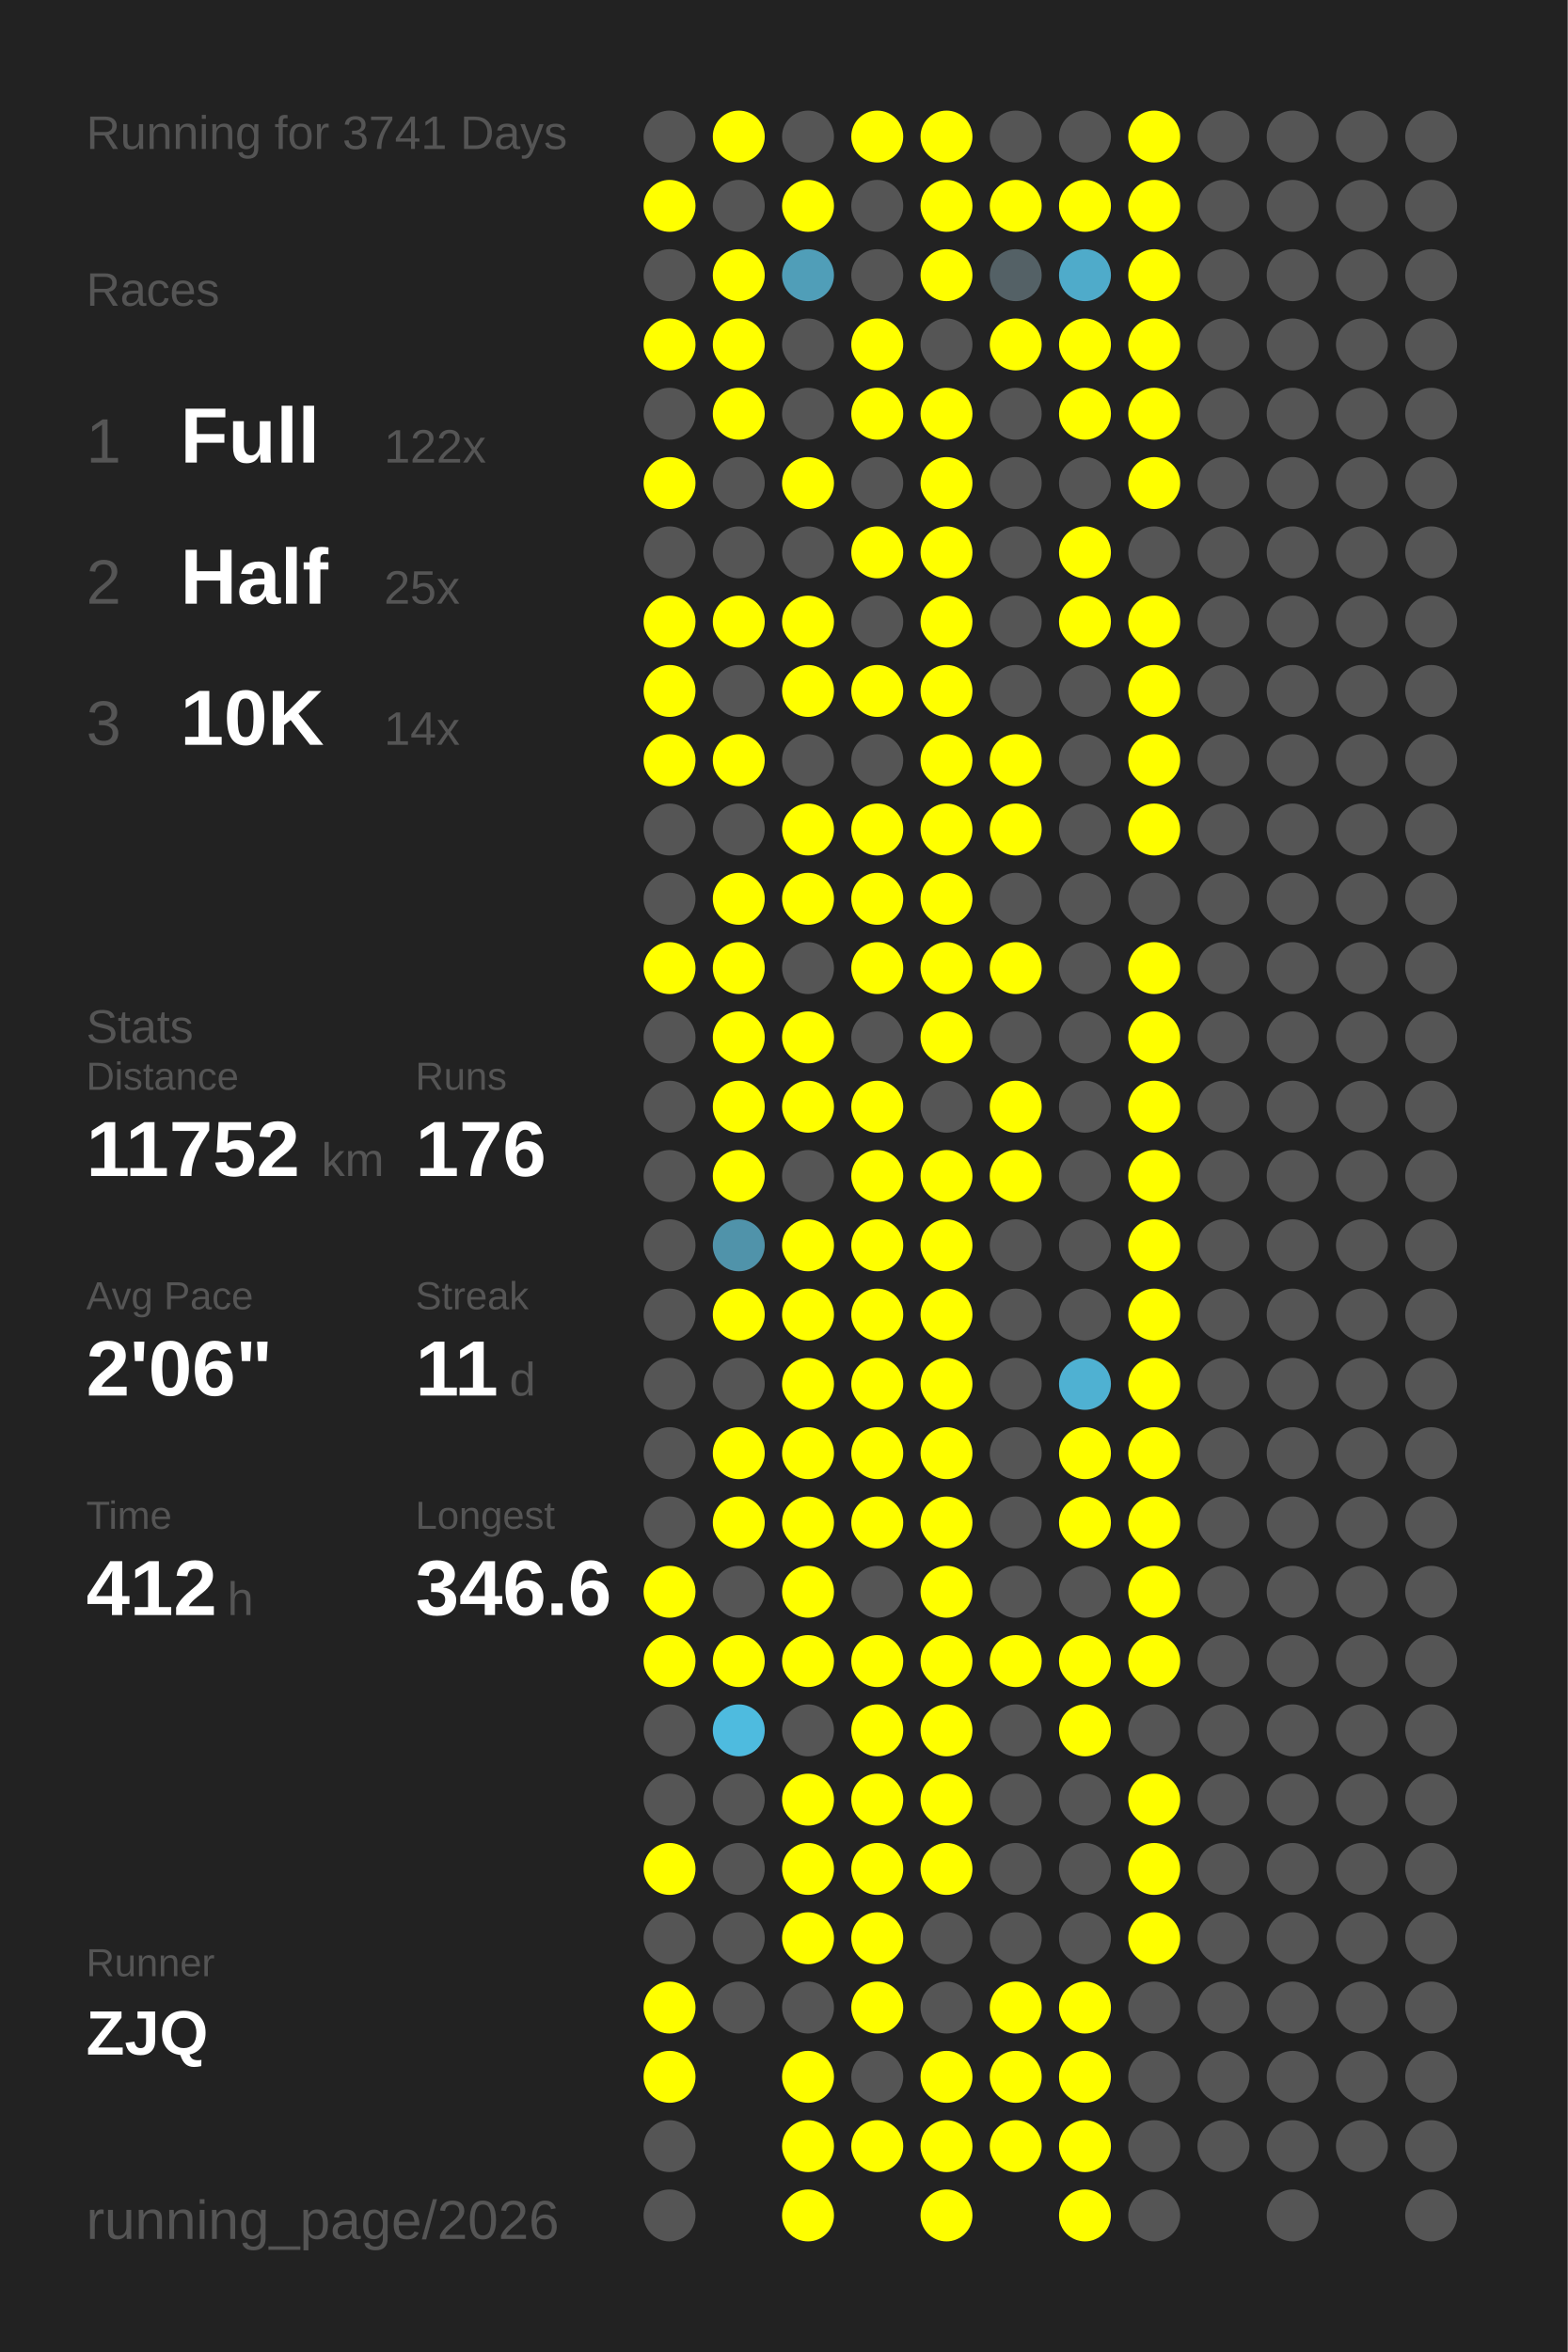
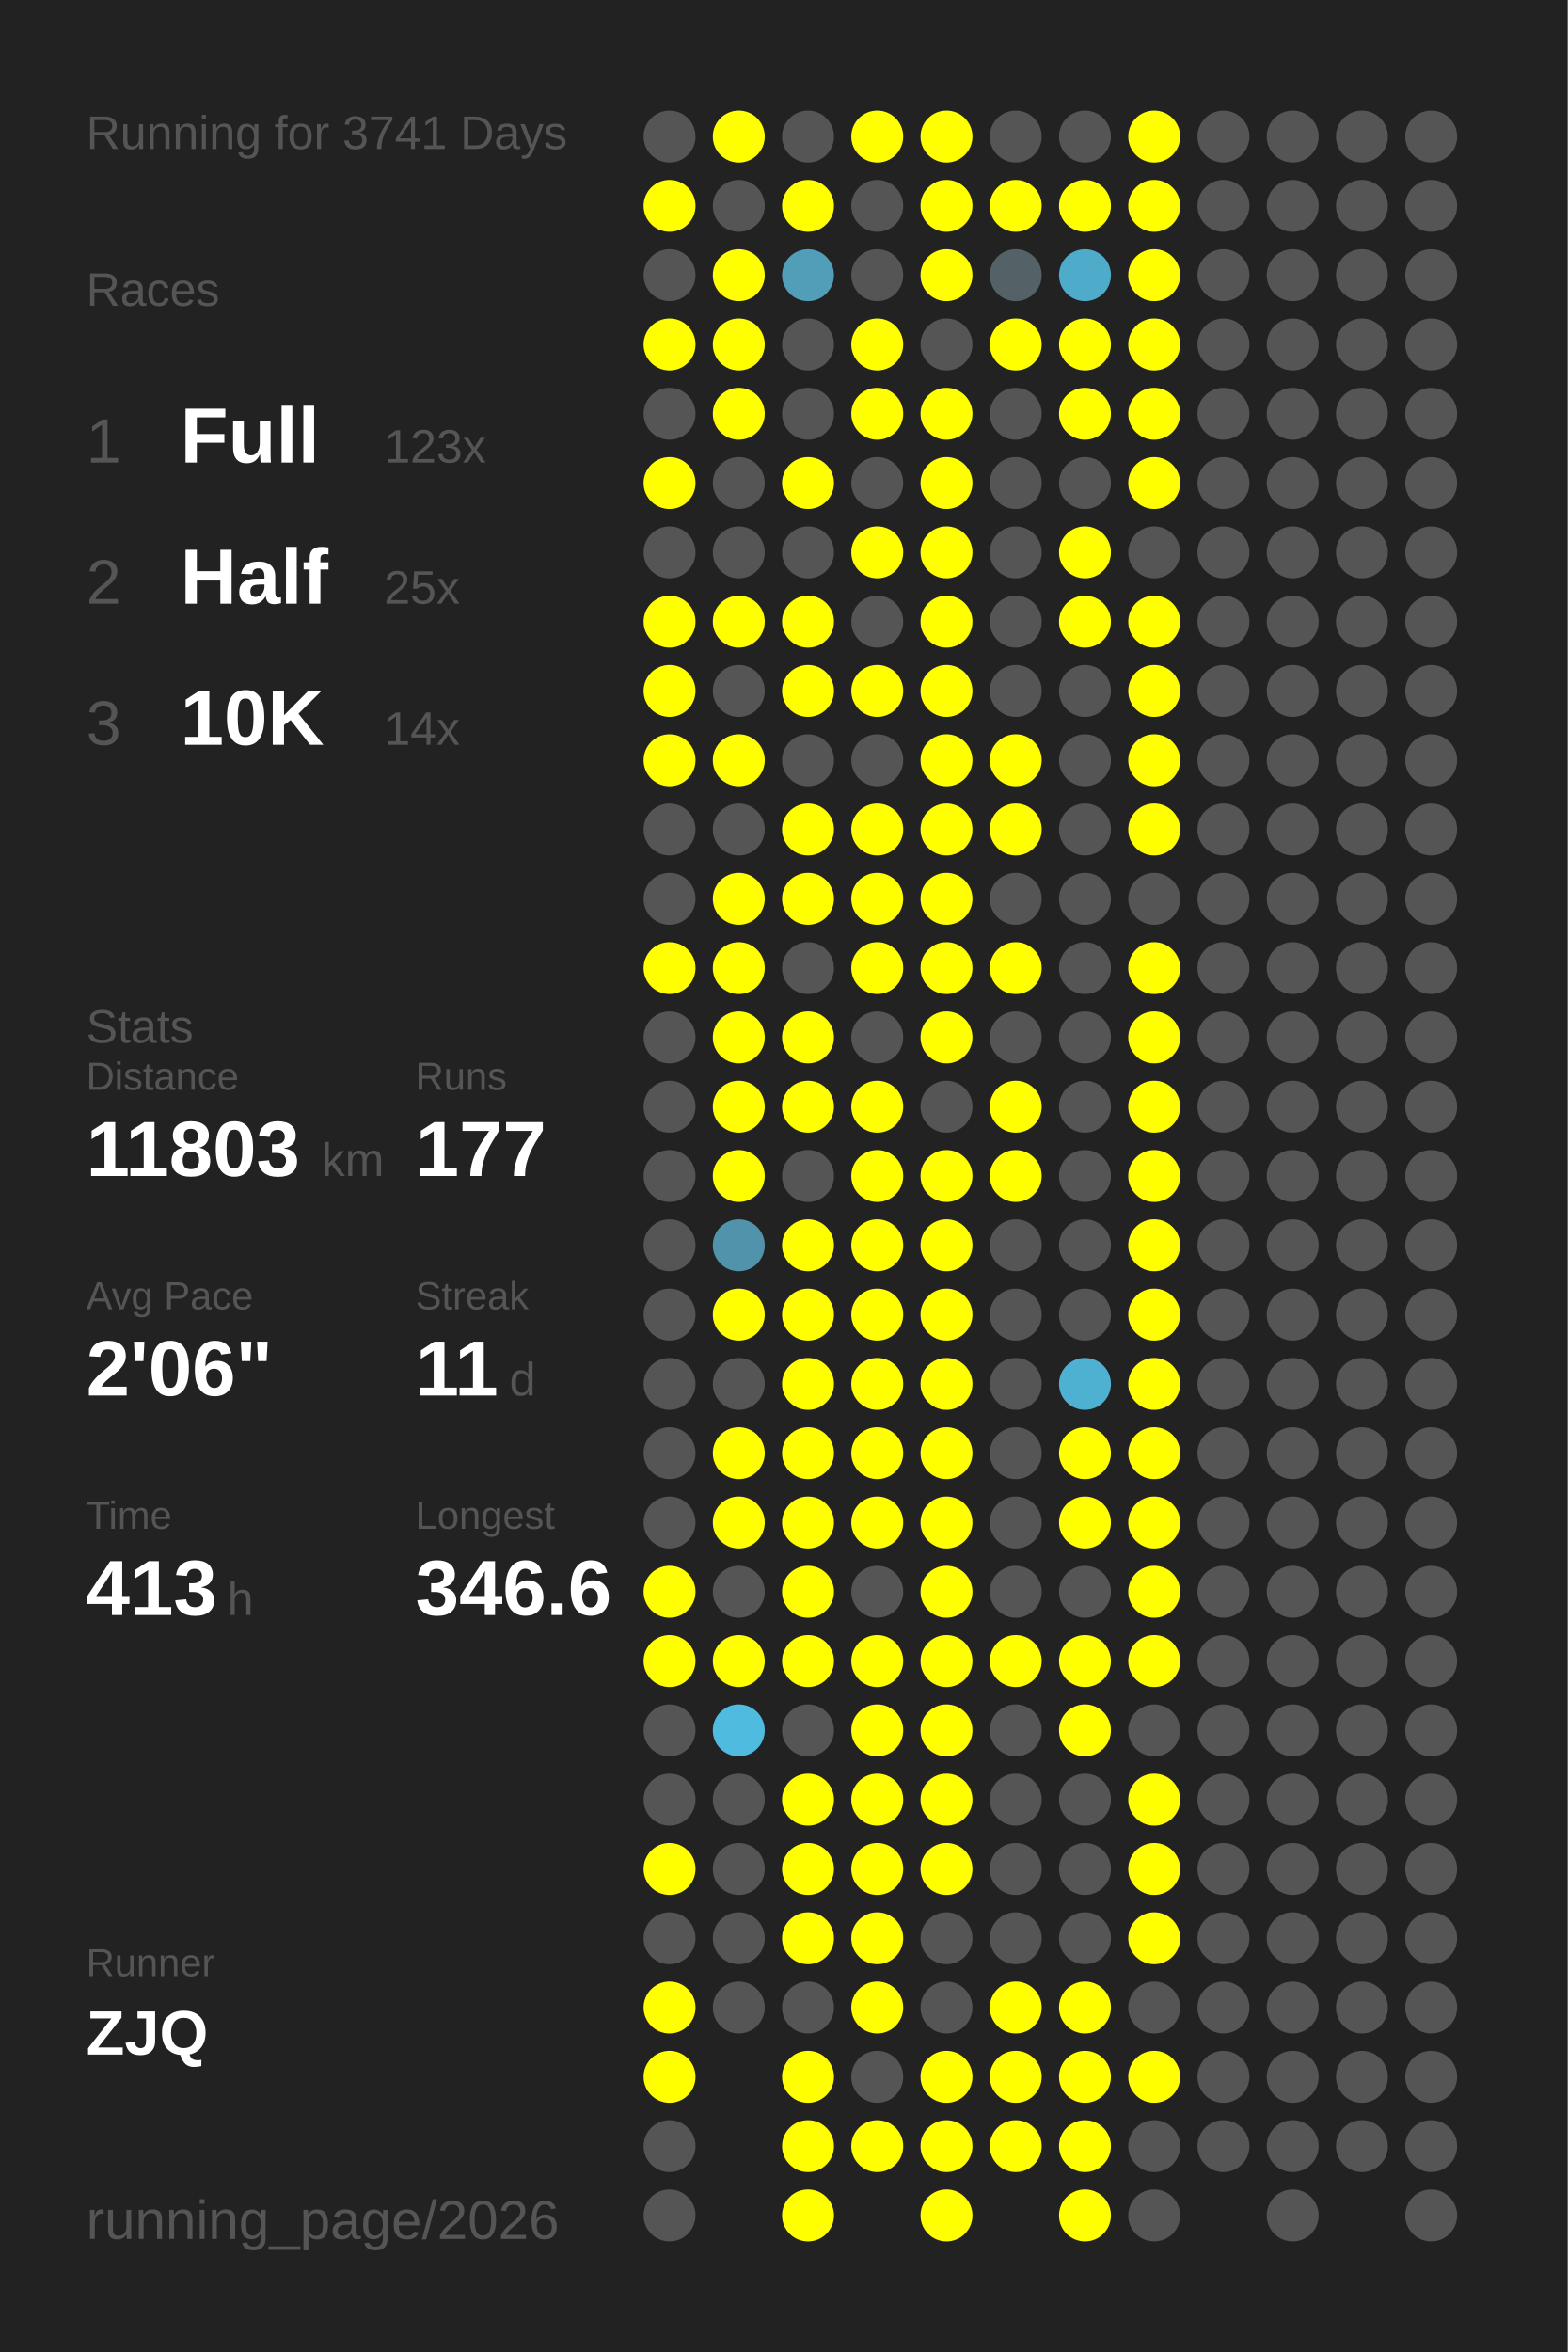
<svg xmlns="http://www.w3.org/2000/svg" baseProfile="full" height="300mm" version="1.1" viewBox="0,0,200,300" width="200mm">
  <defs />
  <rect fill="#222222" height="300" width="200" x="0" y="0" />
  <text fill="#555555" style="font-size:6px; font-family:Arial;" x="11" y="19">Running for 3741 Days</text>
  <text fill="#555555" style="font-size:6px; font-family:Arial;" x="11" y="39">Races</text>
  <text fill="#555555" style="font-size:8px; font-family:Arial;" x="11" y="59">1</text>
  <text fill="#FFFFFF" style="font-size:10px; font-family:Arial; font-weight:bold;" x="23" y="59">Full</text>
-   <text fill="#555555" style="font-size:6px; font-family:Arial;" x="49" y="59">122x</text>
+   <text fill="#555555" style="font-size:6px; font-family:Arial;" x="49" y="59">123x</text>
  <text fill="#555555" style="font-size:8px; font-family:Arial;" x="11" y="77">2</text>
  <text fill="#FFFFFF" style="font-size:10px; font-family:Arial; font-weight:bold;" x="23" y="77">Half</text>
  <text fill="#555555" style="font-size:6px; font-family:Arial;" x="49" y="77">25x</text>
  <text fill="#555555" style="font-size:8px; font-family:Arial;" x="11" y="95">3</text>
  <text fill="#FFFFFF" style="font-size:10px; font-family:Arial; font-weight:bold;" x="23" y="95">10K</text>
  <text fill="#555555" style="font-size:6px; font-family:Arial;" x="49" y="95">14x</text>
  <text fill="#555555" style="font-size:6px; font-family:Arial;" x="11" y="133">Stats</text>
  <text fill="#555555" style="font-size:5px; font-family:Arial;" x="11" y="139">Distance</text>
-   <text fill="#FFFFFF" style="font-size:10px; font-family:Arial; font-weight:bold;" x="11" y="150">11752</text>
+   <text fill="#FFFFFF" style="font-size:10px; font-family:Arial; font-weight:bold;" x="11" y="150">11803</text>
  <text fill="#555555" style="font-size:6px; font-family:Arial;" x="41" y="150">km</text>
  <text fill="#555555" style="font-size:5px; font-family:Arial;" x="53" y="139">Runs</text>
-   <text fill="#FFFFFF" style="font-size:10px; font-family:Arial; font-weight:bold;" x="53" y="150">176</text>
+   <text fill="#FFFFFF" style="font-size:10px; font-family:Arial; font-weight:bold;" x="53" y="150">177</text>
  <text fill="#555555" style="font-size:5px; font-family:Arial;" x="11" y="167">Avg Pace</text>
  <text fill="#FFFFFF" style="font-size:10px; font-family:Arial; font-weight:bold;" x="11" y="178">2'06"</text>
  <text fill="#555555" style="font-size:5px; font-family:Arial;" x="53" y="167">Streak</text>
  <text fill="#FFFFFF" style="font-size:10px; font-family:Arial; font-weight:bold;" x="53" y="178">11</text>
  <text fill="#555555" style="font-size:6px; font-family:Arial;" x="65" y="178">d</text>
  <text fill="#555555" style="font-size:5px; font-family:Arial;" x="11" y="195">Time</text>
-   <text fill="#FFFFFF" style="font-size:10px; font-family:Arial; font-weight:bold;" x="11" y="206">412</text>
+   <text fill="#FFFFFF" style="font-size:10px; font-family:Arial; font-weight:bold;" x="11" y="206">413</text>
  <text fill="#555555" style="font-size:6px; font-family:Arial;" x="29" y="206">h</text>
  <text fill="#555555" style="font-size:5px; font-family:Arial;" x="53" y="195">Longest</text>
  <text fill="#FFFFFF" style="font-size:10px; font-family:Arial; font-weight:bold;" x="53" y="206">346.6</text>
  <text fill="#555555" style="font-size:5px; font-family:Arial;" x="11" y="252.065">Runner</text>
  <text fill="#FFFFFF" style="font-size:8px; font-family:Arial; font-weight:bold;" x="11" y="262.065">ZJQ</text>
  <text fill="#555555" style="font-size:7px; font-family:Arial;" x="11" y="285.581">running_page/2026</text>
  <circle cx="85.417" cy="17.419" fill="#555555" r="3.312" />
  <circle cx="85.417" cy="26.258" fill="#FFFF00" r="3.312" />
  <circle cx="85.417" cy="35.097" fill="#555555" r="3.312" />
  <circle cx="85.417" cy="43.935" fill="#FFFF00" r="3.312" />
  <circle cx="85.417" cy="52.774" fill="#555555" r="3.312" />
  <circle cx="85.417" cy="61.613" fill="#FFFF00" r="3.312" />
  <circle cx="85.417" cy="70.452" fill="#555555" r="3.312" />
  <circle cx="85.417" cy="79.29" fill="#FFFF00" r="3.312" />
  <circle cx="85.417" cy="88.129" fill="#FFFF00" r="3.312" />
  <circle cx="85.417" cy="96.968" fill="#FFFF00" r="3.312" />
  <circle cx="85.417" cy="105.806" fill="#555555" r="3.312" />
  <circle cx="85.417" cy="114.645" fill="#555555" r="3.312" />
  <circle cx="85.417" cy="123.484" fill="#FFFF00" r="3.312" />
  <circle cx="85.417" cy="132.323" fill="#555555" r="3.312" />
  <circle cx="85.417" cy="141.161" fill="#555555" r="3.312" />
  <circle cx="85.417" cy="150" fill="#555555" r="3.312" />
  <circle cx="85.417" cy="158.839" fill="#555555" r="3.312" />
  <circle cx="85.417" cy="167.677" fill="#555555" r="3.312" />
  <circle cx="85.417" cy="176.516" fill="#555555" r="3.312" />
  <circle cx="85.417" cy="185.355" fill="#555555" r="3.312" />
  <circle cx="85.417" cy="194.194" fill="#555555" r="3.312" />
  <circle cx="85.417" cy="203.032" fill="#FFFF00" r="3.312" />
  <circle cx="85.417" cy="211.871" fill="#FFFF00" r="3.312" />
  <circle cx="85.417" cy="220.71" fill="#555555" r="3.312" />
  <circle cx="85.417" cy="229.548" fill="#555555" r="3.312" />
  <circle cx="85.417" cy="238.387" fill="#FFFF00" r="3.312" />
  <circle cx="85.417" cy="247.226" fill="#555555" r="3.312" />
  <circle cx="85.417" cy="256.065" fill="#FFFF00" r="3.312" />
  <circle cx="85.417" cy="264.903" fill="#FFFF00" r="3.312" />
  <circle cx="85.417" cy="273.742" fill="#555555" r="3.312" />
  <circle cx="85.417" cy="282.581" fill="#555555" r="3.312" />
  <circle cx="94.25" cy="17.419" fill="#FFFF00" r="3.312" />
  <circle cx="94.25" cy="26.258" fill="#555555" r="3.312" />
  <circle cx="94.25" cy="35.097" fill="#FFFF00" r="3.312" />
  <circle cx="94.25" cy="43.935" fill="#FFFF00" r="3.312" />
  <circle cx="94.25" cy="52.774" fill="#FFFF00" r="3.312" />
  <circle cx="94.25" cy="61.613" fill="#555555" r="3.312" />
  <circle cx="94.25" cy="70.452" fill="#555555" r="3.312" />
  <circle cx="94.25" cy="79.29" fill="#FFFF00" r="3.312" />
  <circle cx="94.25" cy="88.129" fill="#555555" r="3.312" />
  <circle cx="94.25" cy="96.968" fill="#FFFF00" r="3.312" />
  <circle cx="94.25" cy="105.806" fill="#555555" r="3.312" />
  <circle cx="94.25" cy="114.645" fill="#FFFF00" r="3.312" />
  <circle cx="94.25" cy="123.484" fill="#FFFF00" r="3.312" />
  <circle cx="94.25" cy="132.323" fill="#FFFF00" r="3.312" />
  <circle cx="94.25" cy="141.161" fill="#FFFF00" r="3.312" />
  <circle cx="94.25" cy="150" fill="#FFFF00" r="3.312" />
  <circle cx="94.25" cy="158.839" fill="#5093aa" r="3.312" />
  <circle cx="94.25" cy="167.677" fill="#FFFF00" r="3.312" />
  <circle cx="94.25" cy="176.516" fill="#555555" r="3.312" />
  <circle cx="94.25" cy="185.355" fill="#FFFF00" r="3.312" />
  <circle cx="94.25" cy="194.194" fill="#FFFF00" r="3.312" />
  <circle cx="94.25" cy="203.032" fill="#555555" r="3.312" />
  <circle cx="94.25" cy="211.871" fill="#FFFF00" r="3.312" />
  <circle cx="94.25" cy="220.71" fill="#4ebbdf" r="3.312" />
  <circle cx="94.25" cy="229.548" fill="#555555" r="3.312" />
  <circle cx="94.25" cy="238.387" fill="#555555" r="3.312" />
  <circle cx="94.25" cy="247.226" fill="#555555" r="3.312" />
  <circle cx="94.25" cy="256.065" fill="#555555" r="3.312" />
  <circle cx="103.083" cy="17.419" fill="#555555" r="3.312" />
  <circle cx="103.083" cy="26.258" fill="#FFFF00" r="3.312" />
  <circle cx="103.083" cy="35.097" fill="#509eb8" r="3.312" />
  <circle cx="103.083" cy="43.935" fill="#555555" r="3.312" />
  <circle cx="103.083" cy="52.774" fill="#555555" r="3.312" />
  <circle cx="103.083" cy="61.613" fill="#FFFF00" r="3.312" />
  <circle cx="103.083" cy="70.452" fill="#555555" r="3.312" />
  <circle cx="103.083" cy="79.29" fill="#FFFF00" r="3.312" />
  <circle cx="103.083" cy="88.129" fill="#FFFF00" r="3.312" />
  <circle cx="103.083" cy="96.968" fill="#555555" r="3.312" />
  <circle cx="103.083" cy="105.806" fill="#FFFF00" r="3.312" />
  <circle cx="103.083" cy="114.645" fill="#FFFF00" r="3.312" />
  <circle cx="103.083" cy="123.484" fill="#555555" r="3.312" />
  <circle cx="103.083" cy="132.323" fill="#FFFF00" r="3.312" />
  <circle cx="103.083" cy="141.161" fill="#FFFF00" r="3.312" />
  <circle cx="103.083" cy="150" fill="#555555" r="3.312" />
  <circle cx="103.083" cy="158.839" fill="#FFFF00" r="3.312" />
  <circle cx="103.083" cy="167.677" fill="#FFFF00" r="3.312" />
  <circle cx="103.083" cy="176.516" fill="#FFFF00" r="3.312" />
  <circle cx="103.083" cy="185.355" fill="#FFFF00" r="3.312" />
  <circle cx="103.083" cy="194.194" fill="#FFFF00" r="3.312" />
  <circle cx="103.083" cy="203.032" fill="#FFFF00" r="3.312" />
  <circle cx="103.083" cy="211.871" fill="#FFFF00" r="3.312" />
  <circle cx="103.083" cy="220.71" fill="#555555" r="3.312" />
  <circle cx="103.083" cy="229.548" fill="#FFFF00" r="3.312" />
  <circle cx="103.083" cy="238.387" fill="#FFFF00" r="3.312" />
  <circle cx="103.083" cy="247.226" fill="#FFFF00" r="3.312" />
  <circle cx="103.083" cy="256.065" fill="#555555" r="3.312" />
  <circle cx="103.083" cy="264.903" fill="#FFFF00" r="3.312" />
  <circle cx="103.083" cy="273.742" fill="#FFFF00" r="3.312" />
  <circle cx="103.083" cy="282.581" fill="#FFFF00" r="3.312" />
  <circle cx="111.917" cy="17.419" fill="#FFFF00" r="3.312" />
  <circle cx="111.917" cy="26.258" fill="#555555" r="3.312" />
  <circle cx="111.917" cy="35.097" fill="#555555" r="3.312" />
  <circle cx="111.917" cy="43.935" fill="#FFFF00" r="3.312" />
  <circle cx="111.917" cy="52.774" fill="#FFFF00" r="3.312" />
  <circle cx="111.917" cy="61.613" fill="#555555" r="3.312" />
  <circle cx="111.917" cy="70.452" fill="#FFFF00" r="3.312" />
  <circle cx="111.917" cy="79.29" fill="#555555" r="3.312" />
  <circle cx="111.917" cy="88.129" fill="#FFFF00" r="3.312" />
  <circle cx="111.917" cy="96.968" fill="#555555" r="3.312" />
  <circle cx="111.917" cy="105.806" fill="#FFFF00" r="3.312" />
  <circle cx="111.917" cy="114.645" fill="#FFFF00" r="3.312" />
  <circle cx="111.917" cy="123.484" fill="#FFFF00" r="3.312" />
  <circle cx="111.917" cy="132.323" fill="#555555" r="3.312" />
  <circle cx="111.917" cy="141.161" fill="#FFFF00" r="3.312" />
  <circle cx="111.917" cy="150" fill="#FFFF00" r="3.312" />
  <circle cx="111.917" cy="158.839" fill="#FFFF00" r="3.312" />
  <circle cx="111.917" cy="167.677" fill="#FFFF00" r="3.312" />
  <circle cx="111.917" cy="176.516" fill="#FFFF00" r="3.312" />
  <circle cx="111.917" cy="185.355" fill="#FFFF00" r="3.312" />
  <circle cx="111.917" cy="194.194" fill="#FFFF00" r="3.312" />
  <circle cx="111.917" cy="203.032" fill="#555555" r="3.312" />
  <circle cx="111.917" cy="211.871" fill="#FFFF00" r="3.312" />
  <circle cx="111.917" cy="220.71" fill="#FFFF00" r="3.312" />
  <circle cx="111.917" cy="229.548" fill="#FFFF00" r="3.312" />
  <circle cx="111.917" cy="238.387" fill="#FFFF00" r="3.312" />
  <circle cx="111.917" cy="247.226" fill="#FFFF00" r="3.312" />
  <circle cx="111.917" cy="256.065" fill="#FFFF00" r="3.312" />
  <circle cx="111.917" cy="264.903" fill="#555555" r="3.312" />
  <circle cx="111.917" cy="273.742" fill="#FFFF00" r="3.312" />
  <circle cx="120.75" cy="17.419" fill="#FFFF00" r="3.312" />
  <circle cx="120.75" cy="26.258" fill="#FFFF00" r="3.312" />
  <circle cx="120.75" cy="35.097" fill="#FFFF00" r="3.312" />
  <circle cx="120.75" cy="43.935" fill="#555555" r="3.312" />
  <circle cx="120.75" cy="52.774" fill="#FFFF00" r="3.312" />
  <circle cx="120.75" cy="61.613" fill="#FFFF00" r="3.312" />
  <circle cx="120.75" cy="70.452" fill="#FFFF00" r="3.312" />
  <circle cx="120.75" cy="79.29" fill="#FFFF00" r="3.312" />
  <circle cx="120.75" cy="88.129" fill="#FFFF00" r="3.312" />
  <circle cx="120.75" cy="96.968" fill="#FFFF00" r="3.312" />
  <circle cx="120.75" cy="105.806" fill="#FFFF00" r="3.312" />
  <circle cx="120.75" cy="114.645" fill="#FFFF00" r="3.312" />
  <circle cx="120.75" cy="123.484" fill="#FFFF00" r="3.312" />
  <circle cx="120.75" cy="132.323" fill="#FFFF00" r="3.312" />
  <circle cx="120.75" cy="141.161" fill="#555555" r="3.312" />
  <circle cx="120.75" cy="150" fill="#FFFF00" r="3.312" />
  <circle cx="120.75" cy="158.839" fill="#FFFF00" r="3.312" />
  <circle cx="120.75" cy="167.677" fill="#FFFF00" r="3.312" />
  <circle cx="120.75" cy="176.516" fill="#FFFF00" r="3.312" />
  <circle cx="120.75" cy="185.355" fill="#FFFF00" r="3.312" />
  <circle cx="120.75" cy="194.194" fill="#FFFF00" r="3.312" />
  <circle cx="120.75" cy="203.032" fill="#FFFF00" r="3.312" />
  <circle cx="120.75" cy="211.871" fill="#FFFF00" r="3.312" />
  <circle cx="120.75" cy="220.71" fill="#FFFF00" r="3.312" />
  <circle cx="120.75" cy="229.548" fill="#FFFF00" r="3.312" />
  <circle cx="120.75" cy="238.387" fill="#FFFF00" r="3.312" />
  <circle cx="120.75" cy="247.226" fill="#555555" r="3.312" />
  <circle cx="120.75" cy="256.065" fill="#555555" r="3.312" />
  <circle cx="120.75" cy="264.903" fill="#FFFF00" r="3.312" />
  <circle cx="120.75" cy="273.742" fill="#FFFF00" r="3.312" />
  <circle cx="120.75" cy="282.581" fill="#FFFF00" r="3.312" />
  <circle cx="129.583" cy="17.419" fill="#555555" r="3.312" />
  <circle cx="129.583" cy="26.258" fill="#FFFF00" r="3.312" />
  <circle cx="129.583" cy="35.097" fill="#546166" r="3.312" />
  <circle cx="129.583" cy="43.935" fill="#FFFF00" r="3.312" />
  <circle cx="129.583" cy="52.774" fill="#555555" r="3.312" />
  <circle cx="129.583" cy="61.613" fill="#555555" r="3.312" />
  <circle cx="129.583" cy="70.452" fill="#555555" r="3.312" />
  <circle cx="129.583" cy="79.29" fill="#555555" r="3.312" />
  <circle cx="129.583" cy="88.129" fill="#555555" r="3.312" />
  <circle cx="129.583" cy="96.968" fill="#FFFF00" r="3.312" />
  <circle cx="129.583" cy="105.806" fill="#FFFF00" r="3.312" />
  <circle cx="129.583" cy="114.645" fill="#555555" r="3.312" />
  <circle cx="129.583" cy="123.484" fill="#FFFF00" r="3.312" />
  <circle cx="129.583" cy="132.323" fill="#555555" r="3.312" />
  <circle cx="129.583" cy="141.161" fill="#FFFF00" r="3.312" />
  <circle cx="129.583" cy="150" fill="#FFFF00" r="3.312" />
  <circle cx="129.583" cy="158.839" fill="#555555" r="3.312" />
  <circle cx="129.583" cy="167.677" fill="#555555" r="3.312" />
  <circle cx="129.583" cy="176.516" fill="#555555" r="3.312" />
  <circle cx="129.583" cy="185.355" fill="#555555" r="3.312" />
  <circle cx="129.583" cy="194.194" fill="#555555" r="3.312" />
  <circle cx="129.583" cy="203.032" fill="#555555" r="3.312" />
  <circle cx="129.583" cy="211.871" fill="#FFFF00" r="3.312" />
  <circle cx="129.583" cy="220.71" fill="#555555" r="3.312" />
  <circle cx="129.583" cy="229.548" fill="#555555" r="3.312" />
  <circle cx="129.583" cy="238.387" fill="#555555" r="3.312" />
  <circle cx="129.583" cy="247.226" fill="#555555" r="3.312" />
  <circle cx="129.583" cy="256.065" fill="#FFFF00" r="3.312" />
  <circle cx="129.583" cy="264.903" fill="#FFFF00" r="3.312" />
  <circle cx="129.583" cy="273.742" fill="#FFFF00" r="3.312" />
  <circle cx="138.417" cy="17.419" fill="#555555" r="3.312" />
  <circle cx="138.417" cy="26.258" fill="#FFFF00" r="3.312" />
  <circle cx="138.417" cy="35.097" fill="#4fabca" r="3.312" />
  <circle cx="138.417" cy="43.935" fill="#FFFF00" r="3.312" />
  <circle cx="138.417" cy="52.774" fill="#FFFF00" r="3.312" />
  <circle cx="138.417" cy="61.613" fill="#555555" r="3.312" />
  <circle cx="138.417" cy="70.452" fill="#FFFF00" r="3.312" />
  <circle cx="138.417" cy="79.29" fill="#FFFF00" r="3.312" />
  <circle cx="138.417" cy="88.129" fill="#555555" r="3.312" />
  <circle cx="138.417" cy="96.968" fill="#555555" r="3.312" />
  <circle cx="138.417" cy="105.806" fill="#555555" r="3.312" />
  <circle cx="138.417" cy="114.645" fill="#555555" r="3.312" />
  <circle cx="138.417" cy="123.484" fill="#555555" r="3.312" />
  <circle cx="138.417" cy="132.323" fill="#555555" r="3.312" />
  <circle cx="138.417" cy="141.161" fill="#555555" r="3.312" />
  <circle cx="138.417" cy="150" fill="#555555" r="3.312" />
  <circle cx="138.417" cy="158.839" fill="#555555" r="3.312" />
  <circle cx="138.417" cy="167.677" fill="#555555" r="3.312" />
  <circle cx="138.417" cy="176.516" fill="#4fb1d2" r="3.312" />
  <circle cx="138.417" cy="185.355" fill="#FFFF00" r="3.312" />
  <circle cx="138.417" cy="194.194" fill="#FFFF00" r="3.312" />
  <circle cx="138.417" cy="203.032" fill="#555555" r="3.312" />
  <circle cx="138.417" cy="211.871" fill="#FFFF00" r="3.312" />
  <circle cx="138.417" cy="220.71" fill="#FFFF00" r="3.312" />
  <circle cx="138.417" cy="229.548" fill="#555555" r="3.312" />
  <circle cx="138.417" cy="238.387" fill="#555555" r="3.312" />
  <circle cx="138.417" cy="247.226" fill="#555555" r="3.312" />
  <circle cx="138.417" cy="256.065" fill="#FFFF00" r="3.312" />
  <circle cx="138.417" cy="264.903" fill="#FFFF00" r="3.312" />
  <circle cx="138.417" cy="273.742" fill="#FFFF00" r="3.312" />
  <circle cx="138.417" cy="282.581" fill="#FFFF00" r="3.312" />
  <circle cx="147.25" cy="17.419" fill="#FFFF00" r="3.312" />
  <circle cx="147.25" cy="26.258" fill="#FFFF00" r="3.312" />
  <circle cx="147.25" cy="35.097" fill="#FFFF00" r="3.312" />
  <circle cx="147.25" cy="43.935" fill="#FFFF00" r="3.312" />
  <circle cx="147.25" cy="52.774" fill="#FFFF00" r="3.312" />
  <circle cx="147.25" cy="61.613" fill="#FFFF00" r="3.312" />
  <circle cx="147.25" cy="70.452" fill="#555555" r="3.312" />
  <circle cx="147.25" cy="79.29" fill="#FFFF00" r="3.312" />
  <circle cx="147.25" cy="88.129" fill="#FFFF00" r="3.312" />
  <circle cx="147.25" cy="96.968" fill="#FFFF00" r="3.312" />
  <circle cx="147.25" cy="105.806" fill="#FFFF00" r="3.312" />
  <circle cx="147.25" cy="114.645" fill="#555555" r="3.312" />
  <circle cx="147.25" cy="123.484" fill="#FFFF00" r="3.312" />
  <circle cx="147.25" cy="132.323" fill="#FFFF00" r="3.312" />
  <circle cx="147.25" cy="141.161" fill="#FFFF00" r="3.312" />
  <circle cx="147.25" cy="150" fill="#FFFF00" r="3.312" />
  <circle cx="147.25" cy="158.839" fill="#FFFF00" r="3.312" />
  <circle cx="147.25" cy="167.677" fill="#FFFF00" r="3.312" />
  <circle cx="147.25" cy="176.516" fill="#FFFF00" r="3.312" />
  <circle cx="147.25" cy="185.355" fill="#FFFF00" r="3.312" />
  <circle cx="147.25" cy="194.194" fill="#FFFF00" r="3.312" />
  <circle cx="147.25" cy="203.032" fill="#FFFF00" r="3.312" />
  <circle cx="147.25" cy="211.871" fill="#FFFF00" r="3.312" />
  <circle cx="147.25" cy="220.71" fill="#555555" r="3.312" />
  <circle cx="147.25" cy="229.548" fill="#FFFF00" r="3.312" />
  <circle cx="147.25" cy="238.387" fill="#FFFF00" r="3.312" />
  <circle cx="147.25" cy="247.226" fill="#FFFF00" r="3.312" />
  <circle cx="147.25" cy="256.065" fill="#555555" r="3.312" />
-   <circle cx="147.25" cy="264.903" fill="#555555" r="3.312" />
+   <circle cx="147.25" cy="264.903" fill="#FFFF00" r="3.312" />
  <circle cx="147.25" cy="273.742" fill="#555555" r="3.312" />
  <circle cx="147.25" cy="282.581" fill="#555555" r="3.312" />
  <circle cx="156.083" cy="17.419" fill="#555555" r="3.312" />
  <circle cx="156.083" cy="26.258" fill="#555555" r="3.312" />
  <circle cx="156.083" cy="35.097" fill="#555555" r="3.312" />
  <circle cx="156.083" cy="43.935" fill="#555555" r="3.312" />
  <circle cx="156.083" cy="52.774" fill="#555555" r="3.312" />
  <circle cx="156.083" cy="61.613" fill="#555555" r="3.312" />
  <circle cx="156.083" cy="70.452" fill="#555555" r="3.312" />
  <circle cx="156.083" cy="79.29" fill="#555555" r="3.312" />
  <circle cx="156.083" cy="88.129" fill="#555555" r="3.312" />
  <circle cx="156.083" cy="96.968" fill="#555555" r="3.312" />
  <circle cx="156.083" cy="105.806" fill="#555555" r="3.312" />
  <circle cx="156.083" cy="114.645" fill="#555555" r="3.312" />
  <circle cx="156.083" cy="123.484" fill="#555555" r="3.312" />
  <circle cx="156.083" cy="132.323" fill="#555555" r="3.312" />
  <circle cx="156.083" cy="141.161" fill="#555555" r="3.312" />
  <circle cx="156.083" cy="150" fill="#555555" r="3.312" />
  <circle cx="156.083" cy="158.839" fill="#555555" r="3.312" />
  <circle cx="156.083" cy="167.677" fill="#555555" r="3.312" />
  <circle cx="156.083" cy="176.516" fill="#555555" r="3.312" />
  <circle cx="156.083" cy="185.355" fill="#555555" r="3.312" />
  <circle cx="156.083" cy="194.194" fill="#555555" r="3.312" />
  <circle cx="156.083" cy="203.032" fill="#555555" r="3.312" />
  <circle cx="156.083" cy="211.871" fill="#555555" r="3.312" />
  <circle cx="156.083" cy="220.71" fill="#555555" r="3.312" />
  <circle cx="156.083" cy="229.548" fill="#555555" r="3.312" />
  <circle cx="156.083" cy="238.387" fill="#555555" r="3.312" />
  <circle cx="156.083" cy="247.226" fill="#555555" r="3.312" />
  <circle cx="156.083" cy="256.065" fill="#555555" r="3.312" />
  <circle cx="156.083" cy="264.903" fill="#555555" r="3.312" />
  <circle cx="156.083" cy="273.742" fill="#555555" r="3.312" />
  <circle cx="164.917" cy="17.419" fill="#555555" r="3.312" />
  <circle cx="164.917" cy="26.258" fill="#555555" r="3.312" />
  <circle cx="164.917" cy="35.097" fill="#555555" r="3.312" />
  <circle cx="164.917" cy="43.935" fill="#555555" r="3.312" />
  <circle cx="164.917" cy="52.774" fill="#555555" r="3.312" />
  <circle cx="164.917" cy="61.613" fill="#555555" r="3.312" />
  <circle cx="164.917" cy="70.452" fill="#555555" r="3.312" />
  <circle cx="164.917" cy="79.29" fill="#555555" r="3.312" />
  <circle cx="164.917" cy="88.129" fill="#555555" r="3.312" />
  <circle cx="164.917" cy="96.968" fill="#555555" r="3.312" />
  <circle cx="164.917" cy="105.806" fill="#555555" r="3.312" />
  <circle cx="164.917" cy="114.645" fill="#555555" r="3.312" />
  <circle cx="164.917" cy="123.484" fill="#555555" r="3.312" />
  <circle cx="164.917" cy="132.323" fill="#555555" r="3.312" />
  <circle cx="164.917" cy="141.161" fill="#555555" r="3.312" />
  <circle cx="164.917" cy="150" fill="#555555" r="3.312" />
  <circle cx="164.917" cy="158.839" fill="#555555" r="3.312" />
  <circle cx="164.917" cy="167.677" fill="#555555" r="3.312" />
  <circle cx="164.917" cy="176.516" fill="#555555" r="3.312" />
  <circle cx="164.917" cy="185.355" fill="#555555" r="3.312" />
  <circle cx="164.917" cy="194.194" fill="#555555" r="3.312" />
  <circle cx="164.917" cy="203.032" fill="#555555" r="3.312" />
  <circle cx="164.917" cy="211.871" fill="#555555" r="3.312" />
  <circle cx="164.917" cy="220.71" fill="#555555" r="3.312" />
  <circle cx="164.917" cy="229.548" fill="#555555" r="3.312" />
  <circle cx="164.917" cy="238.387" fill="#555555" r="3.312" />
  <circle cx="164.917" cy="247.226" fill="#555555" r="3.312" />
  <circle cx="164.917" cy="256.065" fill="#555555" r="3.312" />
  <circle cx="164.917" cy="264.903" fill="#555555" r="3.312" />
  <circle cx="164.917" cy="273.742" fill="#555555" r="3.312" />
  <circle cx="164.917" cy="282.581" fill="#555555" r="3.312" />
  <circle cx="173.75" cy="17.419" fill="#555555" r="3.312" />
  <circle cx="173.75" cy="26.258" fill="#555555" r="3.312" />
  <circle cx="173.75" cy="35.097" fill="#555555" r="3.312" />
  <circle cx="173.75" cy="43.935" fill="#555555" r="3.312" />
  <circle cx="173.75" cy="52.774" fill="#555555" r="3.312" />
  <circle cx="173.75" cy="61.613" fill="#555555" r="3.312" />
  <circle cx="173.75" cy="70.452" fill="#555555" r="3.312" />
  <circle cx="173.75" cy="79.29" fill="#555555" r="3.312" />
  <circle cx="173.75" cy="88.129" fill="#555555" r="3.312" />
  <circle cx="173.75" cy="96.968" fill="#555555" r="3.312" />
  <circle cx="173.75" cy="105.806" fill="#555555" r="3.312" />
  <circle cx="173.75" cy="114.645" fill="#555555" r="3.312" />
  <circle cx="173.75" cy="123.484" fill="#555555" r="3.312" />
  <circle cx="173.75" cy="132.323" fill="#555555" r="3.312" />
  <circle cx="173.75" cy="141.161" fill="#555555" r="3.312" />
  <circle cx="173.75" cy="150" fill="#555555" r="3.312" />
  <circle cx="173.75" cy="158.839" fill="#555555" r="3.312" />
  <circle cx="173.75" cy="167.677" fill="#555555" r="3.312" />
  <circle cx="173.75" cy="176.516" fill="#555555" r="3.312" />
  <circle cx="173.75" cy="185.355" fill="#555555" r="3.312" />
  <circle cx="173.75" cy="194.194" fill="#555555" r="3.312" />
  <circle cx="173.75" cy="203.032" fill="#555555" r="3.312" />
  <circle cx="173.75" cy="211.871" fill="#555555" r="3.312" />
  <circle cx="173.75" cy="220.71" fill="#555555" r="3.312" />
  <circle cx="173.75" cy="229.548" fill="#555555" r="3.312" />
  <circle cx="173.75" cy="238.387" fill="#555555" r="3.312" />
  <circle cx="173.75" cy="247.226" fill="#555555" r="3.312" />
  <circle cx="173.75" cy="256.065" fill="#555555" r="3.312" />
  <circle cx="173.75" cy="264.903" fill="#555555" r="3.312" />
  <circle cx="173.75" cy="273.742" fill="#555555" r="3.312" />
  <circle cx="182.583" cy="17.419" fill="#555555" r="3.312" />
  <circle cx="182.583" cy="26.258" fill="#555555" r="3.312" />
  <circle cx="182.583" cy="35.097" fill="#555555" r="3.312" />
  <circle cx="182.583" cy="43.935" fill="#555555" r="3.312" />
  <circle cx="182.583" cy="52.774" fill="#555555" r="3.312" />
  <circle cx="182.583" cy="61.613" fill="#555555" r="3.312" />
  <circle cx="182.583" cy="70.452" fill="#555555" r="3.312" />
  <circle cx="182.583" cy="79.29" fill="#555555" r="3.312" />
  <circle cx="182.583" cy="88.129" fill="#555555" r="3.312" />
  <circle cx="182.583" cy="96.968" fill="#555555" r="3.312" />
  <circle cx="182.583" cy="105.806" fill="#555555" r="3.312" />
  <circle cx="182.583" cy="114.645" fill="#555555" r="3.312" />
  <circle cx="182.583" cy="123.484" fill="#555555" r="3.312" />
  <circle cx="182.583" cy="132.323" fill="#555555" r="3.312" />
  <circle cx="182.583" cy="141.161" fill="#555555" r="3.312" />
  <circle cx="182.583" cy="150" fill="#555555" r="3.312" />
  <circle cx="182.583" cy="158.839" fill="#555555" r="3.312" />
  <circle cx="182.583" cy="167.677" fill="#555555" r="3.312" />
  <circle cx="182.583" cy="176.516" fill="#555555" r="3.312" />
  <circle cx="182.583" cy="185.355" fill="#555555" r="3.312" />
  <circle cx="182.583" cy="194.194" fill="#555555" r="3.312" />
  <circle cx="182.583" cy="203.032" fill="#555555" r="3.312" />
  <circle cx="182.583" cy="211.871" fill="#555555" r="3.312" />
  <circle cx="182.583" cy="220.71" fill="#555555" r="3.312" />
  <circle cx="182.583" cy="229.548" fill="#555555" r="3.312" />
  <circle cx="182.583" cy="238.387" fill="#555555" r="3.312" />
  <circle cx="182.583" cy="247.226" fill="#555555" r="3.312" />
  <circle cx="182.583" cy="256.065" fill="#555555" r="3.312" />
  <circle cx="182.583" cy="264.903" fill="#555555" r="3.312" />
  <circle cx="182.583" cy="273.742" fill="#555555" r="3.312" />
  <circle cx="182.583" cy="282.581" fill="#555555" r="3.312" />
</svg>
